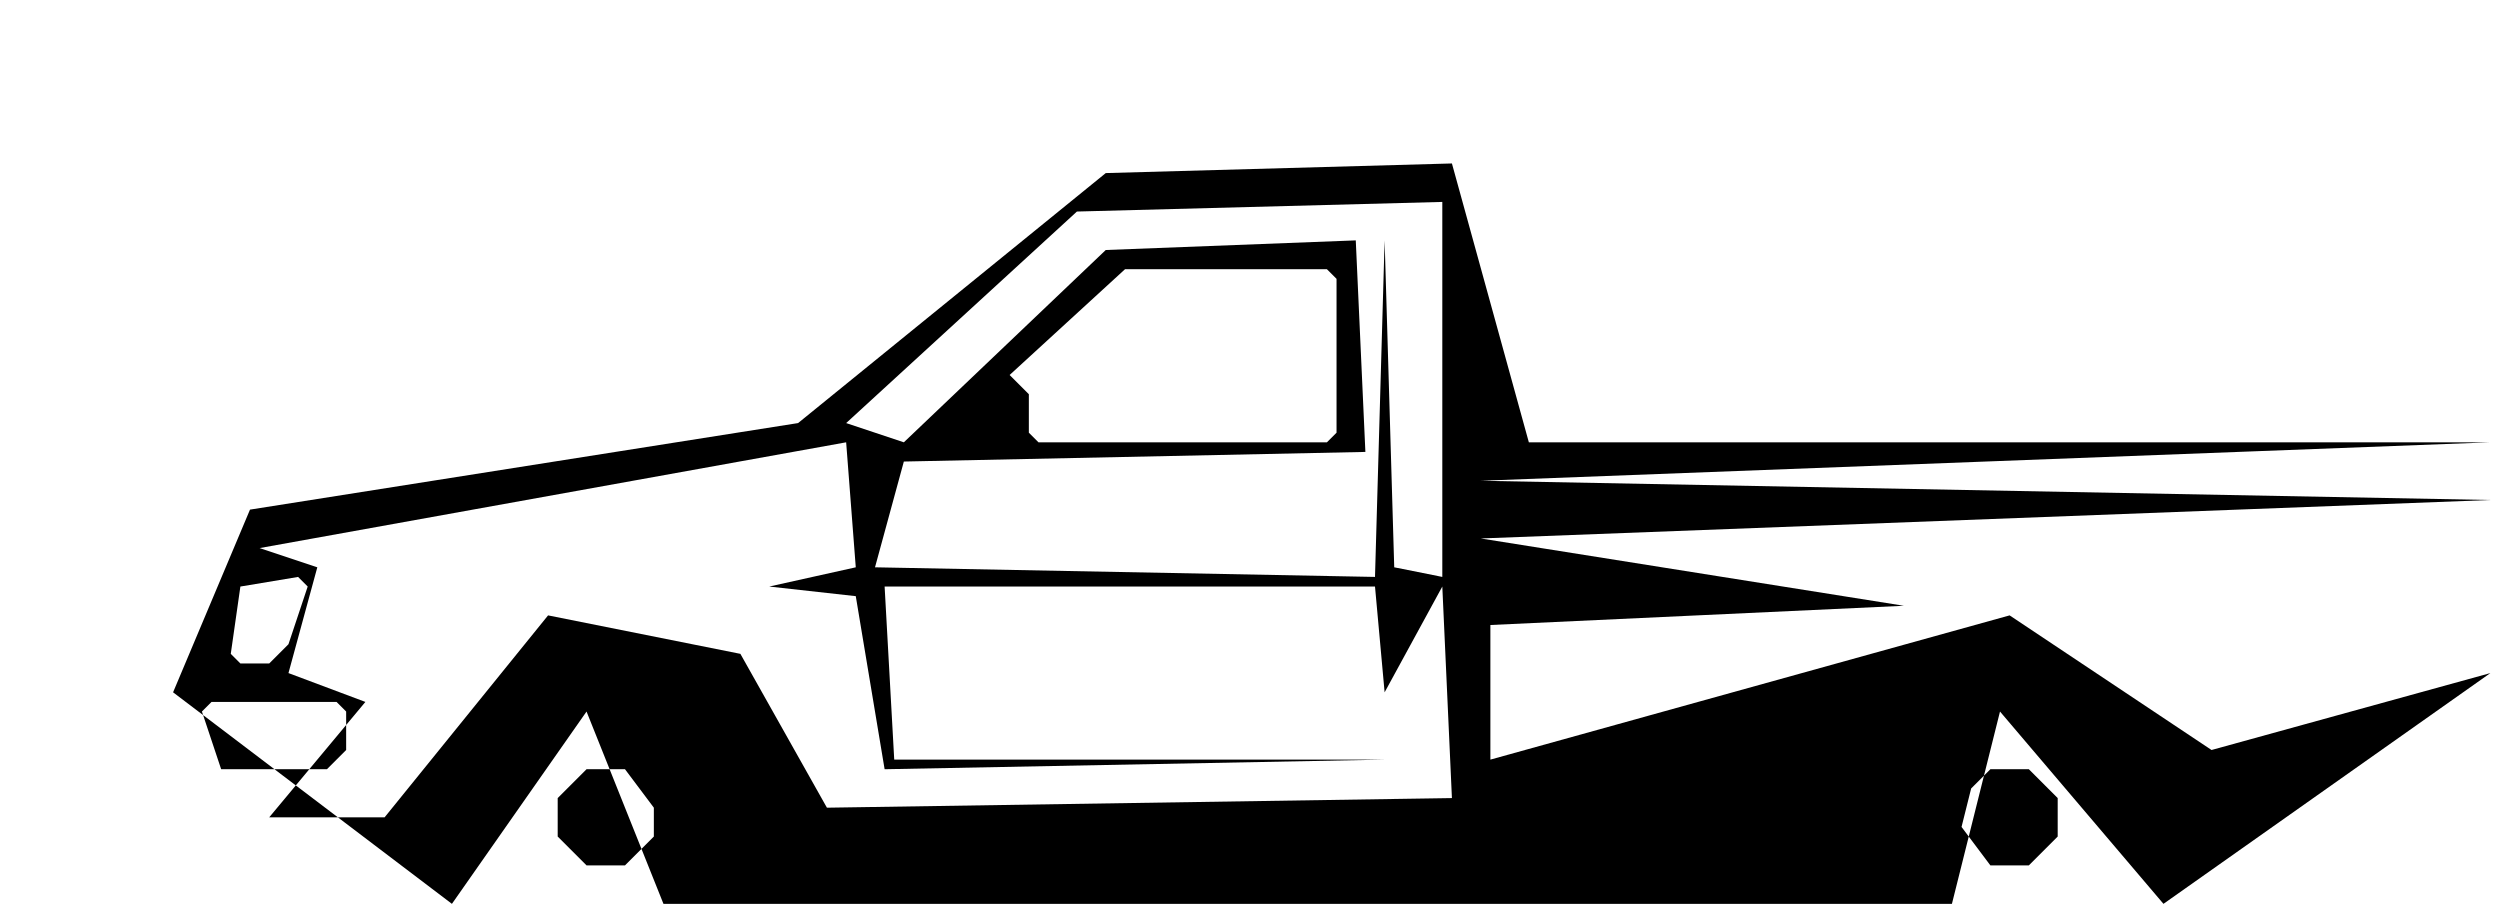
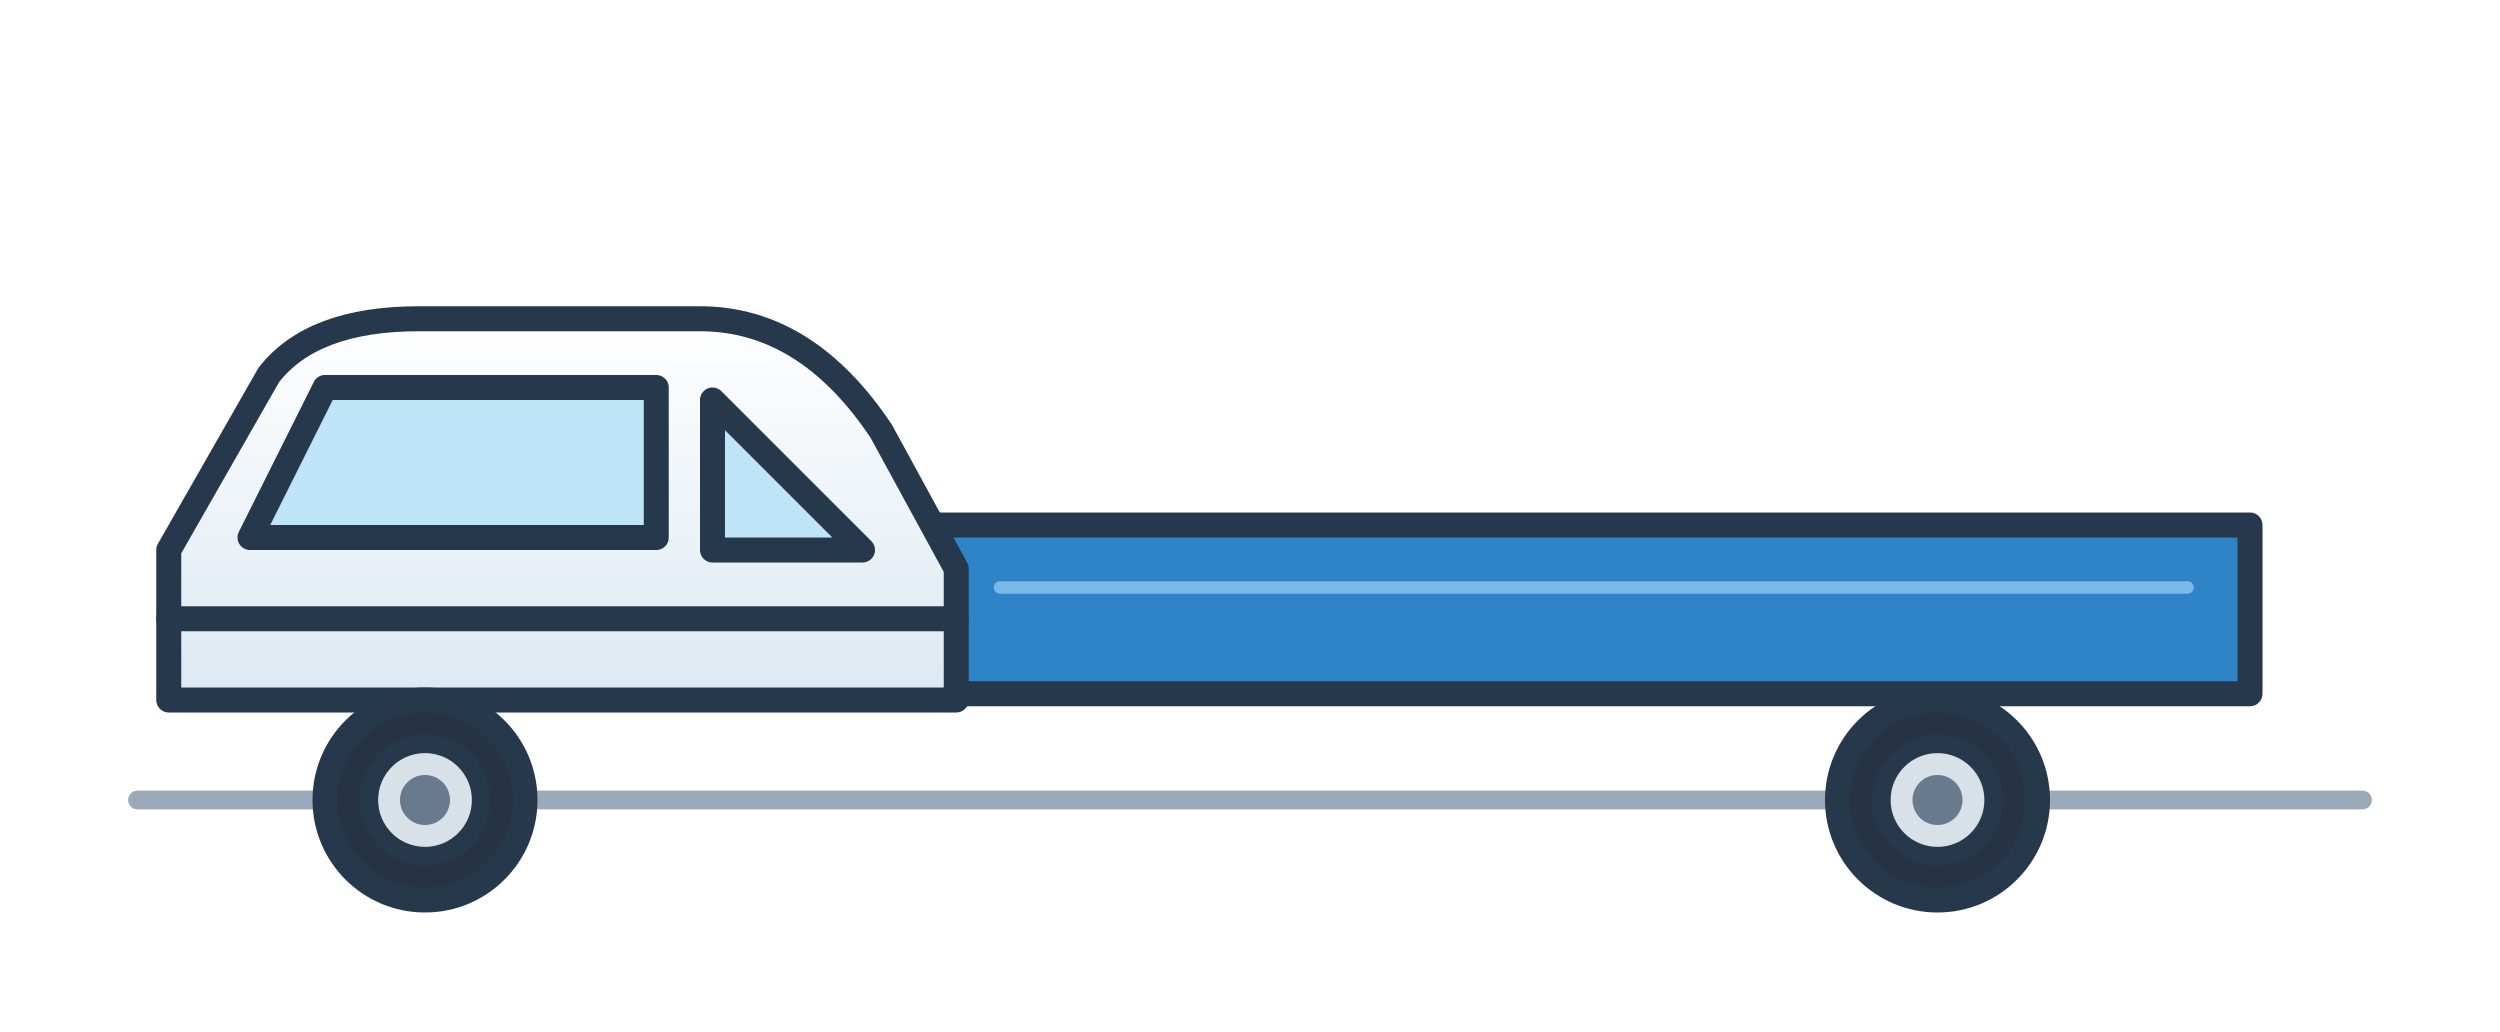
- <svg xmlns="http://www.w3.org/2000/svg" viewBox="0 0 260 95">
-   <path fill="#000" fill-rule="evenodd" d="M207 80L205 82 204 86 207 90 211 90 214 87 214 83 211 80ZM61 80L58 83 58 87 61 90 65 90 68 87 68 84 65 80ZM18 72L47 94 61 74 69 94 203 94 208 74 225 94 259 70 230 78 209 64 155 79 155 65 198 63 154 56 259 52 154 50 259 46 159 46 151 17 115 18 83 44 26 53ZM21 74L22 73 35 73 36 74 36 78 34 80 23 80ZM31 60L32 61 30 67 28 69 25 69 24 68 25 61ZM27 57L88 46 89 59 80 61 89 62 92 80 144 79 93 79 92 61 143 61 144 72 150 61 151 83 86 84 77 68 57 64 40 85 28 85 38 73 30 70 33 59ZM105 39L117 28 138 28 139 29 139 45 138 46 108 46 107 45 107 41ZM150 21L150 60 145 59 144 25 143 60 91 59 94 48 142 47 141 25 115 26 94 46 88 44 112 22Z" />
+ <svg xmlns="http://www.w3.org/2000/svg" viewBox="0 0 400 165" role="img">
+   <defs>
+     <linearGradient id="paint" x1="0" y1="0" x2="0" y2="1">
+       <stop stop-color="#fff" />
+       <stop offset="1" stop-color="#dce8f2" />
+     </linearGradient>
+   </defs>
+   <g stroke="#26384b" stroke-width="4" stroke-linejoin="round" stroke-linecap="round">
+     <path d="M22 128H378" fill="none" stroke="#9aaaba" stroke-width="3" />
+     <path d="M147 84H360V111H147Z" fill="#2f83c7" />
+     <path d="M160 94H350" fill="none" stroke="#79b9e8" stroke-width="2" />
+     <path d="M27 88L43 60Q50 51 67 51H112Q129 51 141 69L153 91V112H27Z" fill="url(#paint)" />
+     <path d="M52 62H105V86H40Z" fill="#bfe4f7" />
+     <path d="M114 64L138 88H114Z" fill="#bfe4f7" />
+     <path d="M27 99H153" fill="none" />
+     <g>
+       <circle cx="68" cy="128" r="16" fill="#253344" />
+       <circle cx="68" cy="128" r="9" fill="#d9e1e8" stroke-width="3" />
+       <circle cx="68" cy="128" r="4" fill="#687b8e" stroke="none" />
+     </g>
+     <g>
+       <circle cx="310" cy="128" r="16" fill="#253344" />
+       <circle cx="310" cy="128" r="9" fill="#d9e1e8" stroke-width="3" />
+       <circle cx="310" cy="128" r="4" fill="#687b8e" stroke="none" />
+     </g>
+   </g>
</svg>
